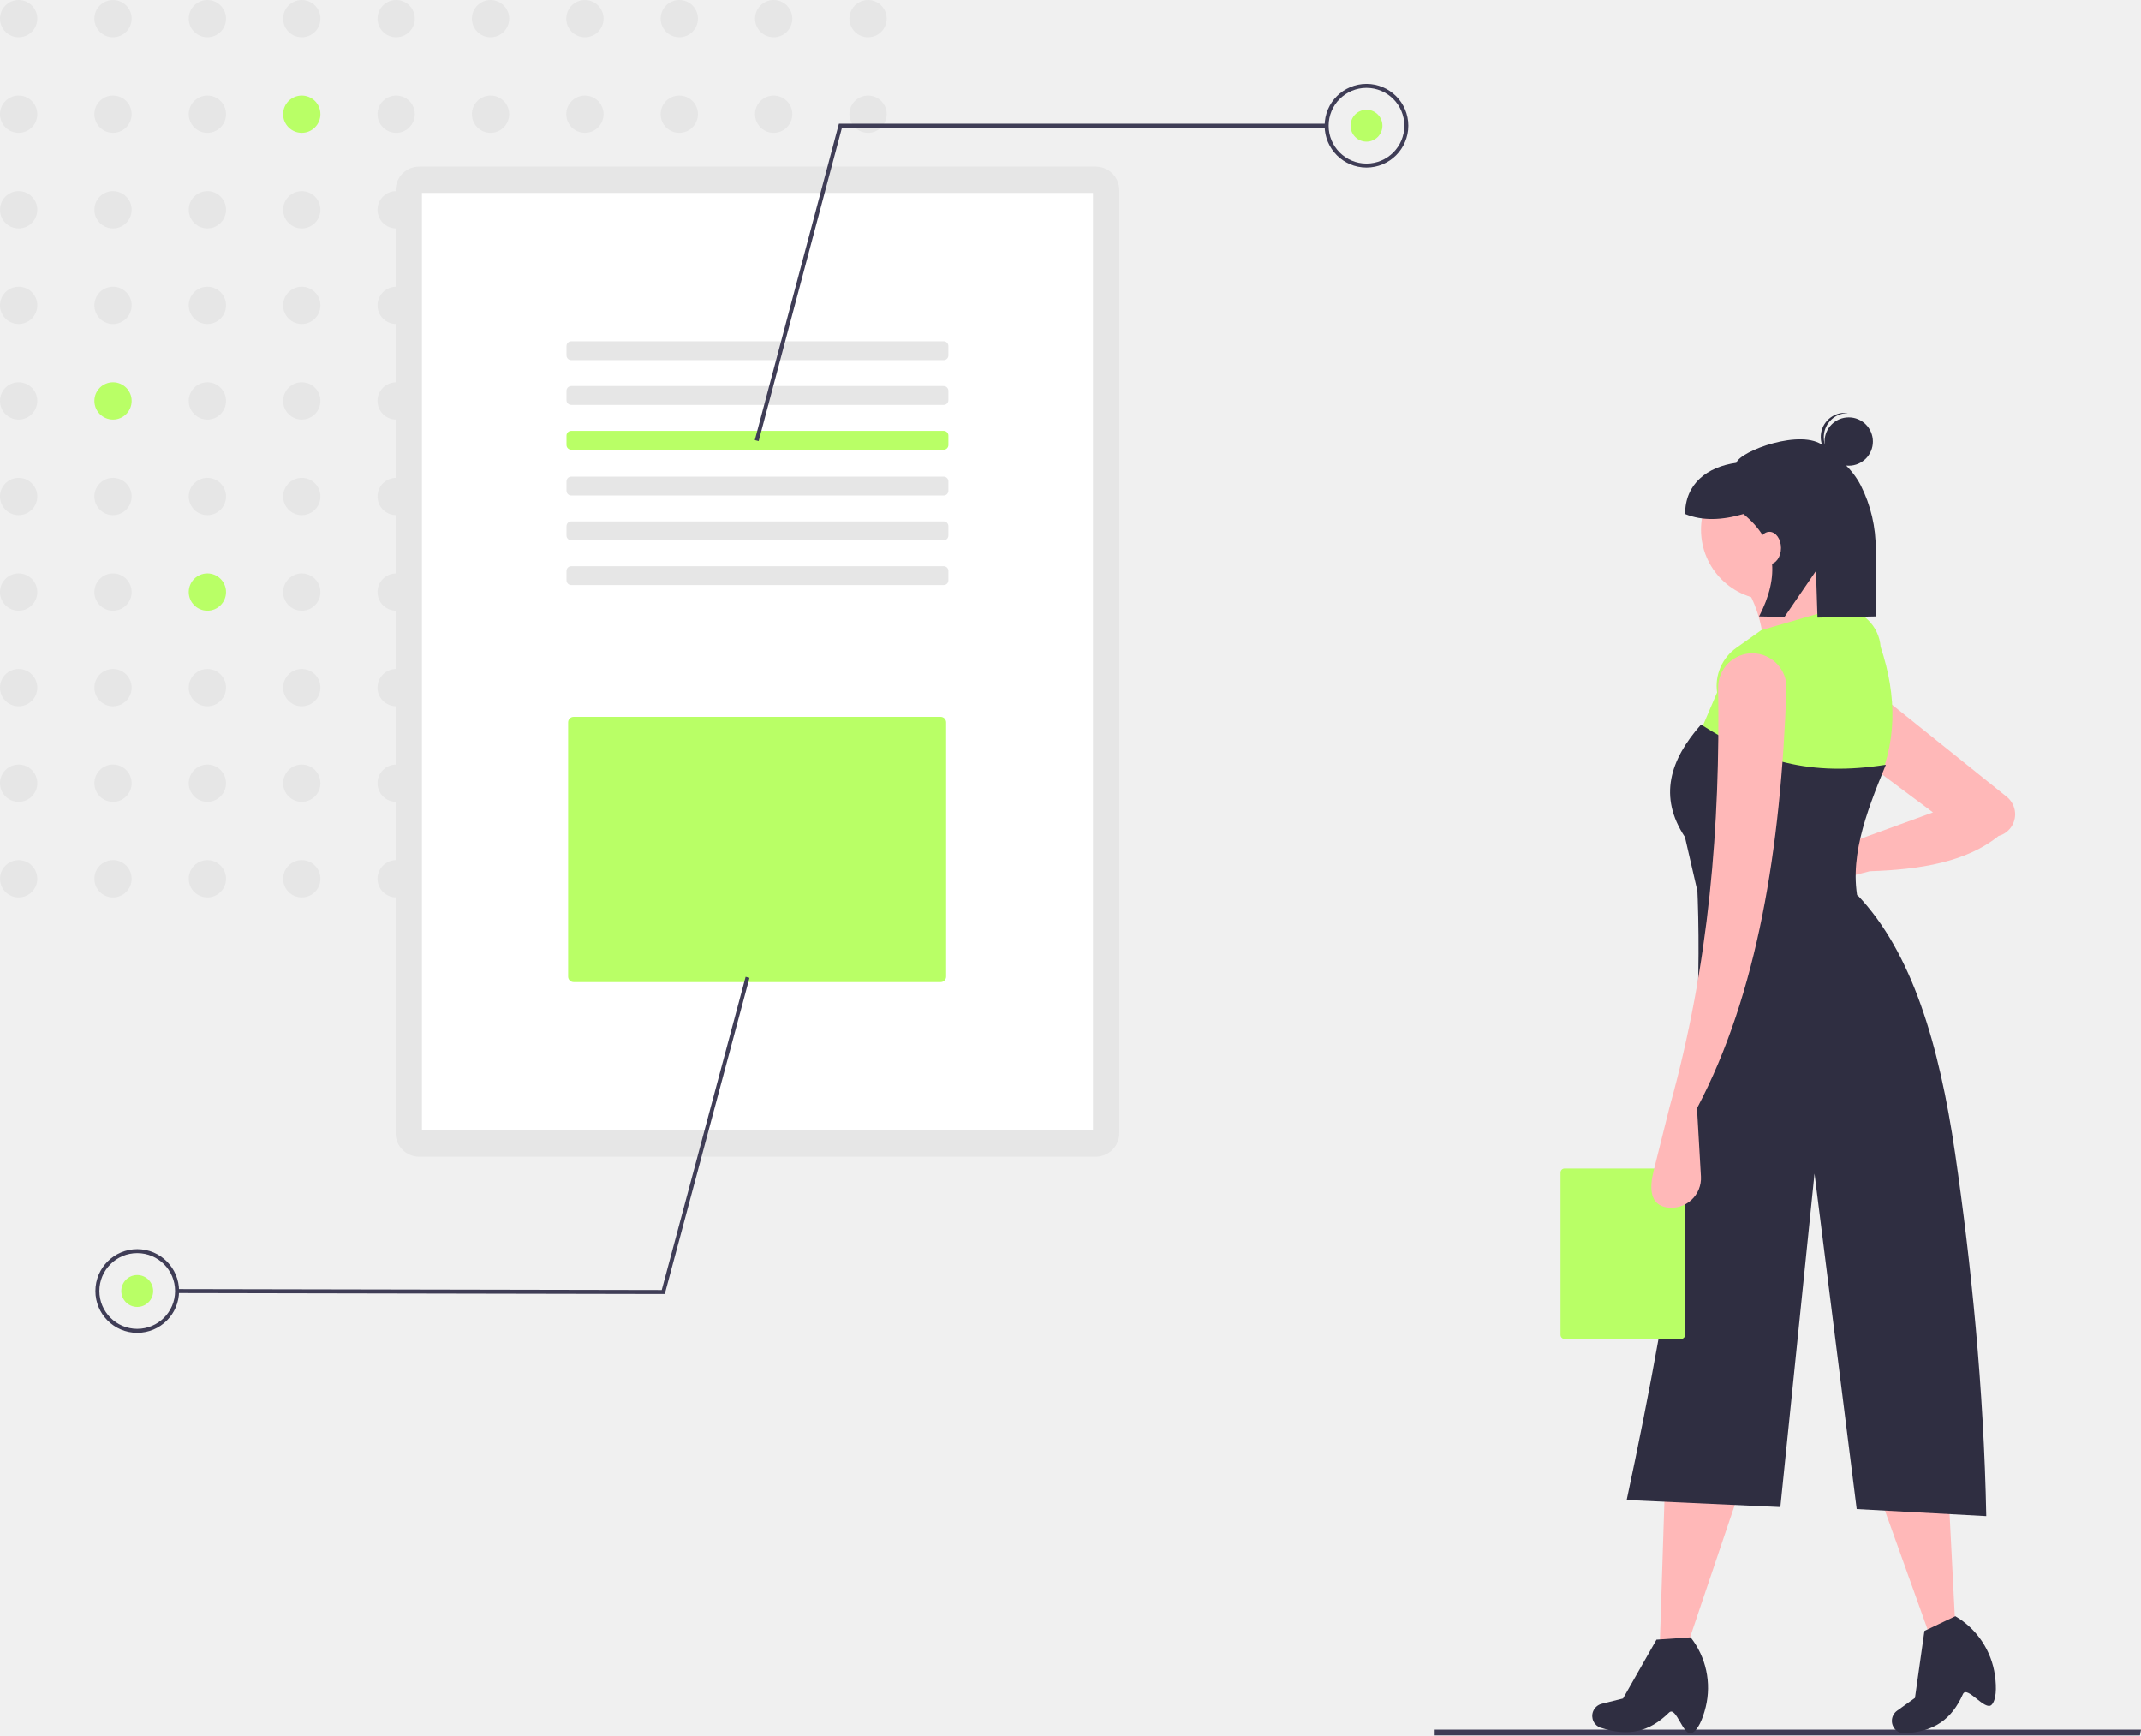
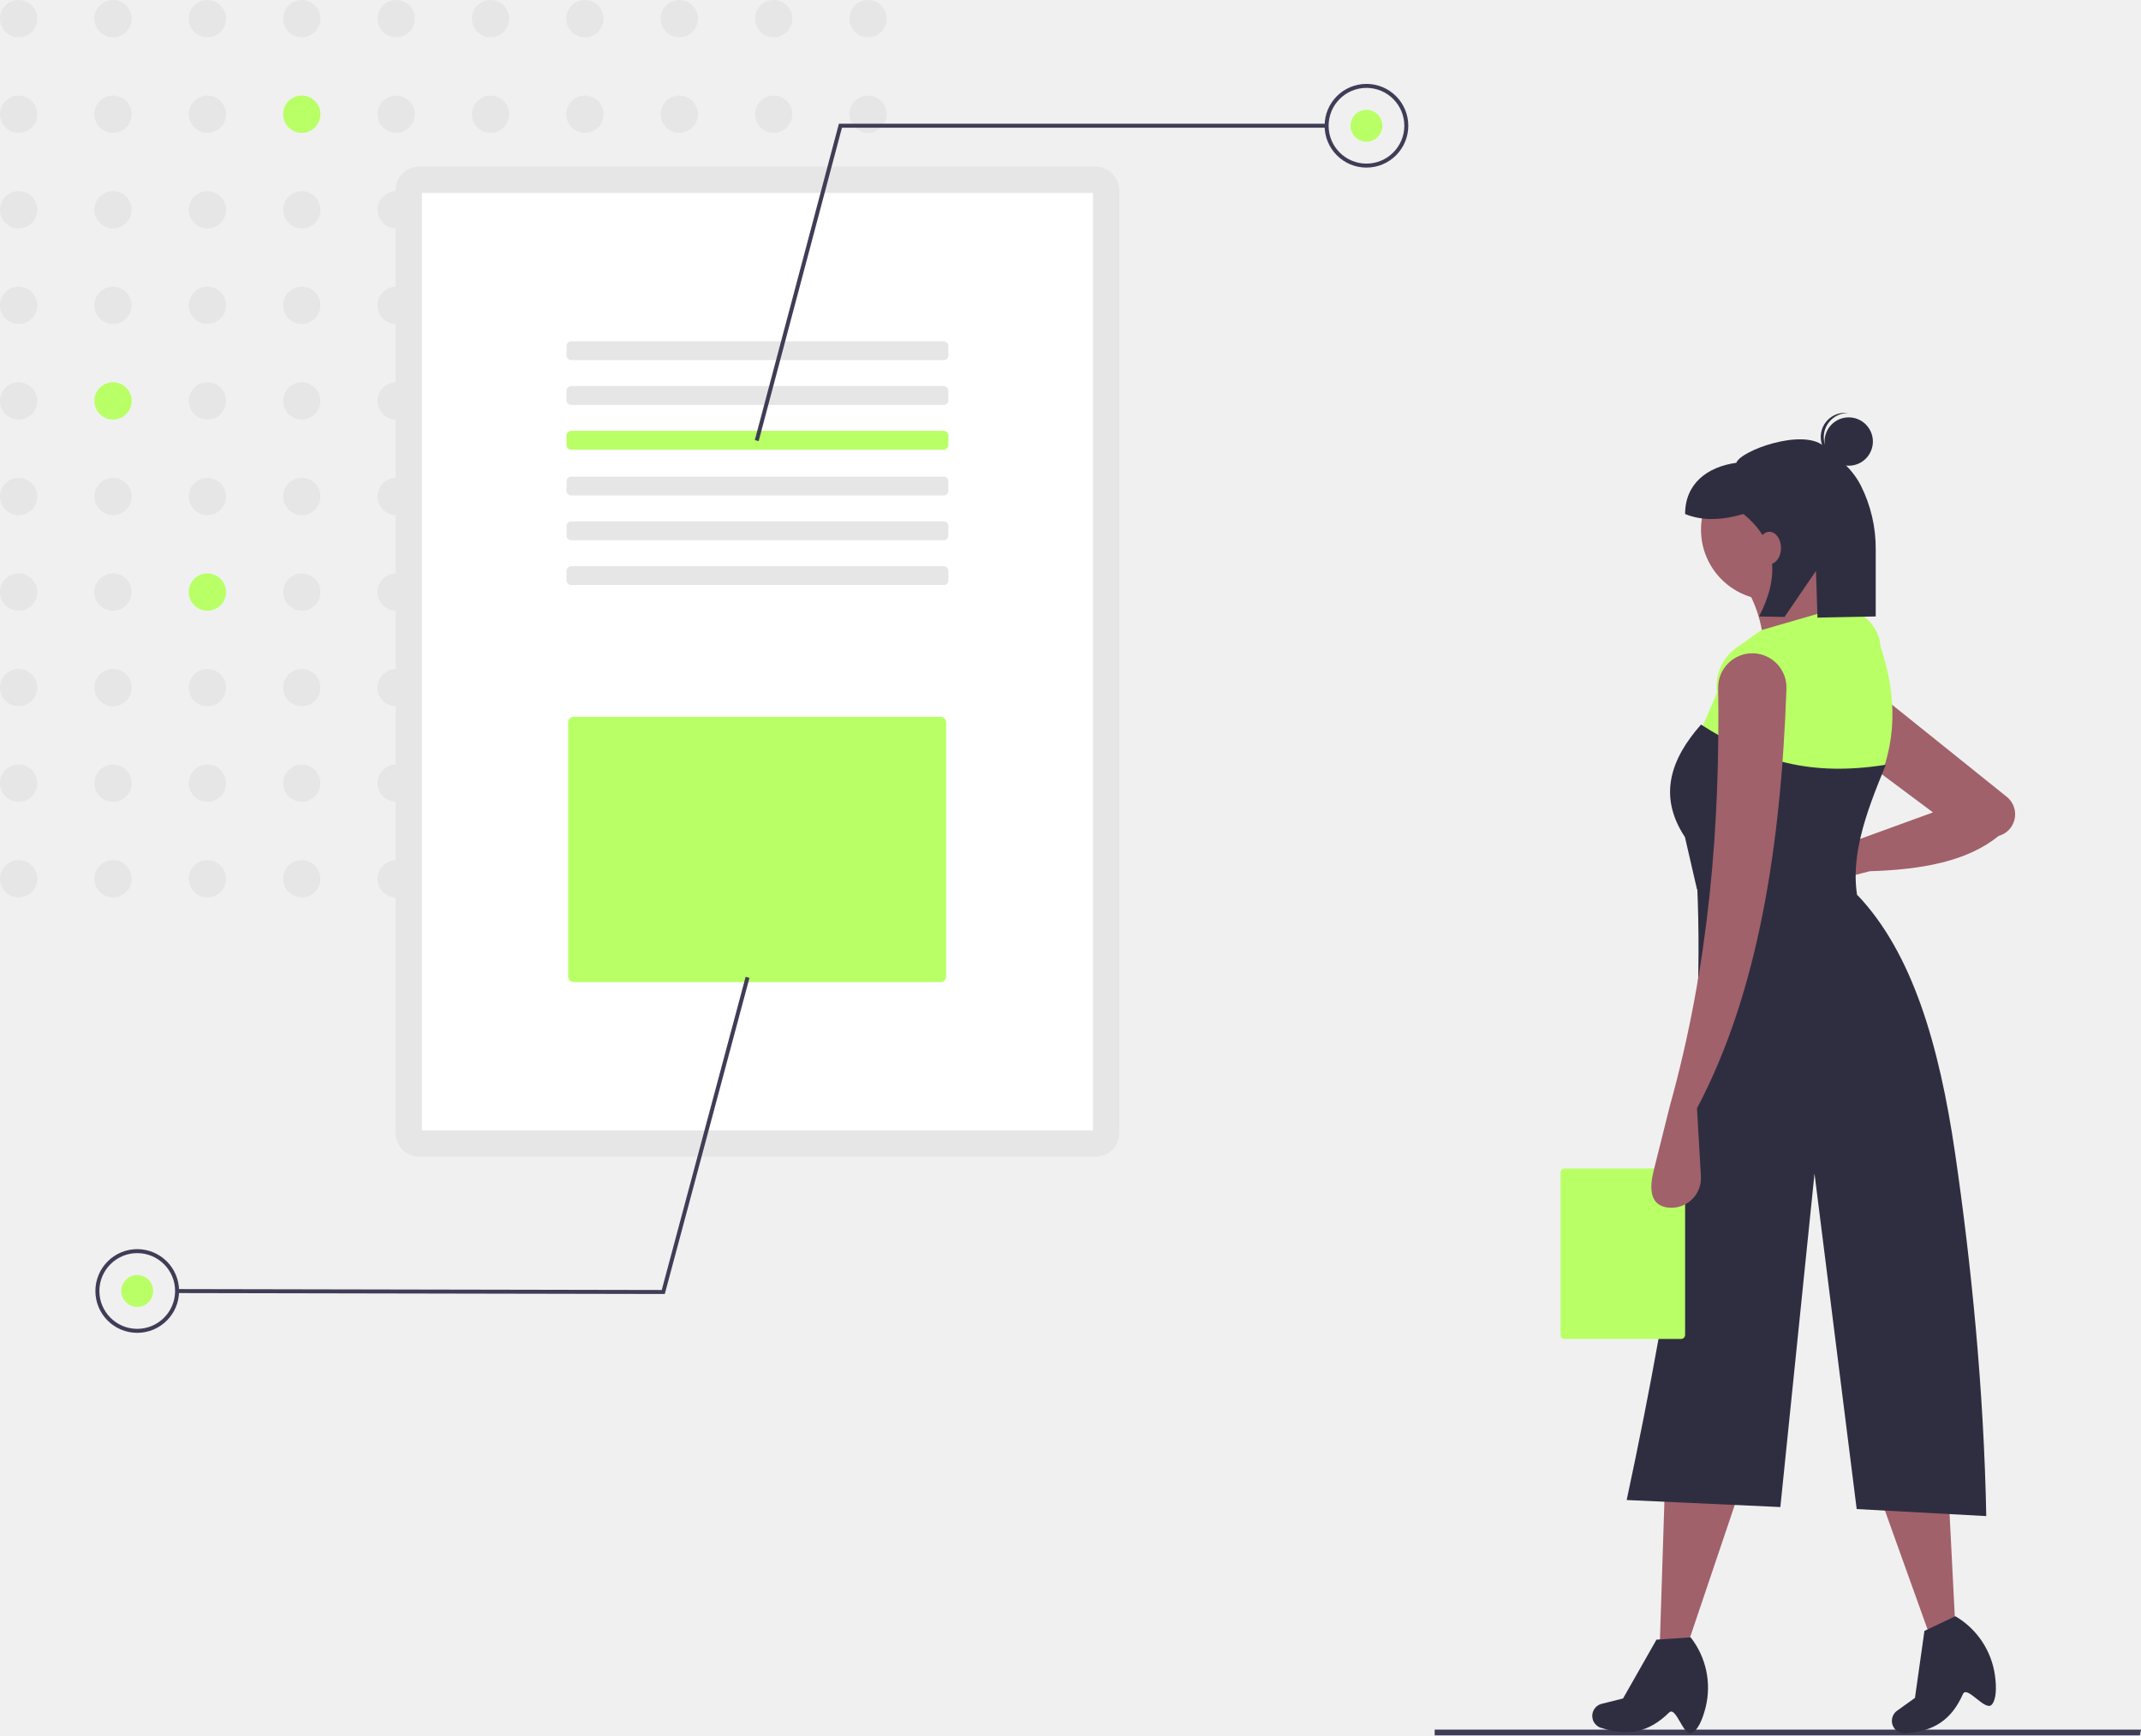
- <svg xmlns="http://www.w3.org/2000/svg" id="f115e1f4-ca9e-46ea-99f2-be217fabe967" data-name="Layer 1" width="782.39" height="634.123" viewBox="0 0 782.39 634.123">
-   <polygon points="782.009 634.123 524.27 634.123 524.27 632.017 782.39 632.017 782.009 634.123" fill="#3f3d56" />
-   <circle cx="6.813" cy="6.814" r="6.813" fill="#e6e6e6" />
-   <circle cx="41.302" cy="6.814" r="6.813" fill="#e6e6e6" />
-   <circle cx="75.791" cy="6.814" r="6.813" fill="#e6e6e6" />
-   <circle cx="110.28" cy="6.814" r="6.813" fill="#e6e6e6" />
-   <circle cx="144.769" cy="6.814" r="6.813" fill="#e6e6e6" />
-   <circle cx="179.258" cy="6.814" r="6.813" fill="#e6e6e6" />
-   <circle cx="213.747" cy="6.814" r="6.813" fill="#e6e6e6" />
-   <circle cx="248.236" cy="6.814" r="6.813" fill="#e6e6e6" />
-   <circle cx="282.725" cy="6.814" r="6.813" fill="#e6e6e6" />
-   <circle cx="317.214" cy="6.814" r="6.813" fill="#e6e6e6" />
-   <circle cx="6.813" cy="41.736" r="6.813" fill="#e6e6e6" />
-   <circle cx="41.302" cy="41.736" r="6.813" fill="#e6e6e6" />
-   <circle cx="75.791" cy="41.736" r="6.813" fill="#e6e6e6" />
-   <circle cx="110.28" cy="41.736" r="6.813" fill="#b9ff66" />
-   <circle cx="144.769" cy="41.736" r="6.813" fill="#e6e6e6" />
-   <circle cx="179.258" cy="41.736" r="6.813" fill="#e6e6e6" />
-   <circle cx="213.747" cy="41.736" r="6.813" fill="#e6e6e6" />
-   <circle cx="248.236" cy="41.736" r="6.813" fill="#e6e6e6" />
-   <circle cx="282.725" cy="41.736" r="6.813" fill="#e6e6e6" />
-   <circle cx="317.214" cy="41.736" r="6.813" fill="#e6e6e6" />
-   <circle cx="6.813" cy="76.658" r="6.813" fill="#e6e6e6" />
-   <circle cx="41.302" cy="76.658" r="6.813" fill="#e6e6e6" />
-   <circle cx="75.791" cy="76.658" r="6.813" fill="#e6e6e6" />
-   <circle cx="110.28" cy="76.658" r="6.813" fill="#e6e6e6" />
-   <circle cx="144.769" cy="76.658" r="6.813" fill="#e6e6e6" />
-   <circle cx="179.258" cy="76.658" r="6.813" fill="#e6e6e6" />
-   <circle cx="213.747" cy="76.658" r="6.813" fill="#e6e6e6" />
-   <circle cx="248.236" cy="76.658" r="6.813" fill="#e6e6e6" />
-   <circle cx="282.725" cy="76.658" r="6.813" fill="#e6e6e6" />
-   <circle cx="317.214" cy="76.658" r="6.813" fill="#e6e6e6" />
-   <circle cx="6.813" cy="111.58" r="6.813" fill="#e6e6e6" />
-   <circle cx="41.302" cy="111.58" r="6.813" fill="#e6e6e6" />
-   <circle cx="75.791" cy="111.58" r="6.813" fill="#e6e6e6" />
-   <circle cx="110.28" cy="111.58" r="6.813" fill="#e6e6e6" />
-   <circle cx="144.769" cy="111.58" r="6.813" fill="#e6e6e6" />
-   <circle cx="179.258" cy="111.58" r="6.813" fill="#e6e6e6" />
-   <circle cx="213.747" cy="111.58" r="6.813" fill="#e6e6e6" />
-   <circle cx="248.236" cy="111.58" r="6.813" fill="#e6e6e6" />
-   <circle cx="282.725" cy="111.58" r="6.813" fill="#e6e6e6" />
-   <circle cx="317.214" cy="111.58" r="6.813" fill="#e6e6e6" />
-   <circle cx="6.813" cy="146.502" r="6.813" fill="#e6e6e6" />
-   <circle cx="41.302" cy="146.502" r="6.813" fill="#b9ff66" />
-   <circle cx="75.791" cy="146.502" r="6.813" fill="#e6e6e6" />
-   <circle cx="110.28" cy="146.502" r="6.813" fill="#e6e6e6" />
-   <circle cx="144.769" cy="146.502" r="6.813" fill="#e6e6e6" />
-   <circle cx="179.258" cy="146.502" r="6.813" fill="#e6e6e6" />
-   <circle cx="213.747" cy="146.502" r="6.813" fill="#e6e6e6" />
-   <circle cx="248.236" cy="146.502" r="6.813" fill="#e6e6e6" />
-   <circle cx="282.725" cy="146.502" r="6.813" fill="#e6e6e6" />
-   <circle cx="317.214" cy="146.502" r="6.813" fill="#e6e6e6" />
-   <circle cx="6.813" cy="181.424" r="6.813" fill="#e6e6e6" />
-   <circle cx="41.302" cy="181.424" r="6.813" fill="#e6e6e6" />
-   <circle cx="75.791" cy="181.424" r="6.813" fill="#e6e6e6" />
-   <circle cx="110.28" cy="181.424" r="6.813" fill="#e6e6e6" />
-   <circle cx="144.769" cy="181.424" r="6.813" fill="#e6e6e6" />
-   <circle cx="179.258" cy="181.424" r="6.813" fill="#e6e6e6" />
-   <circle cx="213.747" cy="181.424" r="6.813" fill="#e6e6e6" />
-   <circle cx="248.236" cy="181.424" r="6.813" fill="#e6e6e6" />
-   <circle cx="282.725" cy="181.424" r="6.813" fill="#e6e6e6" />
-   <circle cx="317.214" cy="181.424" r="6.813" fill="#e6e6e6" />
-   <circle cx="6.813" cy="216.346" r="6.813" fill="#e6e6e6" />
-   <circle cx="41.302" cy="216.346" r="6.813" fill="#e6e6e6" />
-   <circle cx="75.791" cy="216.346" r="6.813" fill="#b9ff66" />
-   <circle cx="110.28" cy="216.346" r="6.813" fill="#e6e6e6" />
-   <circle cx="144.769" cy="216.346" r="6.813" fill="#e6e6e6" />
-   <circle cx="179.258" cy="216.346" r="6.813" fill="#e6e6e6" />
-   <circle cx="213.747" cy="216.346" r="6.813" fill="#e6e6e6" />
-   <circle cx="248.236" cy="216.346" r="6.813" fill="#e6e6e6" />
-   <circle cx="282.725" cy="216.346" r="6.813" fill="#e6e6e6" />
-   <circle cx="317.214" cy="216.346" r="6.813" fill="#e6e6e6" />
-   <circle cx="6.813" cy="251.268" r="6.813" fill="#e6e6e6" />
-   <circle cx="41.302" cy="251.268" r="6.813" fill="#e6e6e6" />
-   <circle cx="75.791" cy="251.268" r="6.813" fill="#e6e6e6" />
-   <circle cx="110.28" cy="251.268" r="6.813" fill="#e6e6e6" />
-   <circle cx="144.769" cy="251.268" r="6.813" fill="#e6e6e6" />
-   <circle cx="179.258" cy="251.268" r="6.813" fill="#e6e6e6" />
-   <circle cx="213.747" cy="251.268" r="6.813" fill="#e6e6e6" />
-   <circle cx="248.236" cy="251.268" r="6.813" fill="#e6e6e6" />
-   <circle cx="282.725" cy="251.268" r="6.813" fill="#e6e6e6" />
-   <circle cx="317.214" cy="251.268" r="6.813" fill="#e6e6e6" />
-   <circle cx="6.813" cy="286.19" r="6.813" fill="#e6e6e6" />
-   <circle cx="41.302" cy="286.19" r="6.813" fill="#e6e6e6" />
-   <circle cx="75.791" cy="286.19" r="6.813" fill="#e6e6e6" />
-   <circle cx="110.28" cy="286.19" r="6.813" fill="#e6e6e6" />
-   <circle cx="144.769" cy="286.19" r="6.813" fill="#e6e6e6" />
-   <circle cx="179.258" cy="286.19" r="6.813" fill="#e6e6e6" />
-   <circle cx="213.747" cy="286.19" r="6.813" fill="#e6e6e6" />
-   <circle cx="248.236" cy="286.19" r="6.813" fill="#e6e6e6" />
-   <circle cx="282.725" cy="286.19" r="6.813" fill="#e6e6e6" />
-   <circle cx="317.214" cy="286.19" r="6.813" fill="#e6e6e6" />
-   <circle cx="6.813" cy="321.112" r="6.813" fill="#e6e6e6" />
-   <circle cx="41.302" cy="321.112" r="6.813" fill="#e6e6e6" />
-   <circle cx="75.791" cy="321.112" r="6.813" fill="#e6e6e6" />
-   <circle cx="110.28" cy="321.112" r="6.813" fill="#e6e6e6" />
-   <circle cx="144.769" cy="321.112" r="6.813" fill="#e6e6e6" />
-   <circle cx="179.258" cy="321.112" r="6.813" fill="#e6e6e6" />
-   <circle cx="213.747" cy="321.112" r="6.813" fill="#e6e6e6" />
-   <circle cx="248.236" cy="321.112" r="6.813" fill="#e6e6e6" />
-   <circle cx="282.725" cy="321.112" r="6.813" fill="#e6e6e6" />
-   <circle cx="317.214" cy="321.112" r="6.813" fill="#e6e6e6" />
-   <path d="M609.209,193.831a8.614,8.614,0,0,1,8.614,8.614V547.004a8.614,8.614,0,0,1-8.614,8.614H361.988a8.614,8.614,0,0,1-8.614-8.614V202.444a8.614,8.614,0,0,1,8.614-8.614H609.209" transform="translate(-208.805 -132.9387)" fill="#e6e6e6" />
-   <path d="M362.991,546.001H608.206V203.447H362.991Z" transform="translate(-208.805 -132.9387)" fill="#fff" />
-   <path d="M553.649,257.643a1.723,1.723,0,0,1,1.723,1.723v3.446a1.723,1.723,0,0,1-1.723,1.723H417.548a1.723,1.723,0,0,1-1.723-1.723v-3.446a1.723,1.723,0,0,1,1.723-1.723h136.101" transform="translate(-208.805 -132.9387)" fill="#e6e6e6" />
-   <path d="M553.649,274.009a1.723,1.723,0,0,1,1.723,1.723v3.446a1.723,1.723,0,0,1-1.723,1.723H417.548a1.723,1.723,0,0,1-1.723-1.723v-3.446a1.723,1.723,0,0,1,1.723-1.723h136.101" transform="translate(-208.805 -132.9387)" fill="#e6e6e6" />
-   <path d="M553.649,290.376a1.723,1.723,0,0,1,1.723,1.723v3.446a1.723,1.723,0,0,1-1.723,1.723H417.548a1.723,1.723,0,0,1-1.723-1.723v-3.446A1.723,1.723,0,0,1,417.548,290.376h136.101" transform="translate(-208.805 -132.9387)" fill="#b9ff66" />
-   <path d="M553.649,307.101a1.723,1.723,0,0,1,1.723,1.723v3.446a1.723,1.723,0,0,1-1.723,1.723H417.548a1.723,1.723,0,0,1-1.723-1.723v-3.446a1.723,1.723,0,0,1,1.723-1.723h136.101" transform="translate(-208.805 -132.9387)" fill="#e6e6e6" />
-   <path d="M553.649,323.467a1.723,1.723,0,0,1,1.723,1.723v3.446a1.723,1.723,0,0,1-1.723,1.723H417.548a1.723,1.723,0,0,1-1.723-1.723v-3.446a1.723,1.723,0,0,1,1.723-1.723h136.101" transform="translate(-208.805 -132.9387)" fill="#e6e6e6" />
-   <path d="M553.649,339.834a1.723,1.723,0,0,1,1.723,1.723v3.446a1.723,1.723,0,0,1-1.723,1.723H417.548a1.723,1.723,0,0,1-1.723-1.723v-3.446a1.723,1.723,0,0,1,1.723-1.723h136.101" transform="translate(-208.805 -132.9387)" fill="#e6e6e6" />
-   <path d="M418.417,394.89a2.002,2.002,0,0,0-2,2v92.916a2.002,2.002,0,0,0,2,2H552.548a2.002,2.002,0,0,0,2-2V396.89a2.002,2.002,0,0,0-2-2Z" transform="translate(-208.805 -132.9387)" fill="#b9ff66" />
-   <polygon points="277.241 161.182 275.833 160.808 306.56 45.221 484.785 45.221 484.785 46.678 307.679 46.678 277.241 161.182" fill="#3f3d56" />
-   <path d="M708.153,194.179a15.291,15.291,0,1,1,15.291-15.291A15.308,15.308,0,0,1,708.153,194.179Zm0-29.126a13.835,13.835,0,1,0,13.835,13.835A13.85,13.85,0,0,0,708.153,165.054Z" transform="translate(-208.805 -132.9387)" fill="#3f3d56" />
-   <circle cx="499.348" cy="45.95" r="5.825" fill="#b9ff66" />
-   <polygon points="272.477 356.941 273.884 357.317 242.937 472.845 64.712 472.504 64.715 471.047 241.82 471.387 272.477 356.941" fill="#3f3d56" />
-   <path d="M258.985,589.395A15.291,15.291,0,1,1,243.664,604.657,15.308,15.308,0,0,1,258.985,589.395Zm-.056,29.125a13.835,13.835,0,1,0-13.808-13.861A13.85,13.85,0,0,0,258.929,618.521Z" transform="translate(-208.805 -132.9387)" fill="#3f3d56" />
-   <circle cx="50.15" cy="471.748" r="5.825" fill="#b9ff66" />
-   <polygon points="616.828 600.594 606.551 600.594 608.386 543.702 635.548 545.17 616.828 600.594" fill="#ffb8b8" />
-   <path d="M827.036,766.229c-3.102,1.416-5.7-10.055-8.317-7.483-7.319,7.193-14.882,8.759-24.651,5.619l-.226-.038a4.575,4.575,0,0,1-2.884-5.962h0a4.575,4.575,0,0,1,3.174-2.832l7.784-1.946,12.222-21.494,12.477-.843h0a29.808,29.808,0,0,1,5.513,25.429C830.995,761.299,829.247,765.22,827.036,766.229Z" transform="translate(-208.805 -132.9387)" fill="#2f2e41" />
-   <polygon points="714.467 593.074 704.91 596.854 685.691 543.275 711.489 534.65 714.467 593.074" fill="#ffb8b8" />
-   <path d="M936.601,755.901c-2.364,2.457-8.999-7.253-10.486-3.9-4.161,9.38-10.617,13.618-20.857,14.291l-.224.048a4.575,4.575,0,0,1-4.875-4.484h0a4.575,4.575,0,0,1,1.91-3.801l6.523-4.672L912.052,728.901l11.292-5.373h0a29.808,29.808,0,0,1,14.479,21.619C938.47,749.861,938.287,754.149,936.601,755.901Z" transform="translate(-208.805 -132.9387)" fill="#2f2e41" />
-   <path d="M892.071,451.3l-15.778,4.057a8.258,8.258,0,0,1-10.308-7.68v0a8.258,8.258,0,0,1,8.518-8.571l13.898.448,26.781-9.752L889.869,410.925l2.936-26.427,49.331,39.604a8.195,8.195,0,0,1,3.044,5.806h0a8.195,8.195,0,0,1-6.009,8.487C927.613,447.828,910.773,450.718,892.071,451.3Z" transform="translate(-208.805 -132.9387)" fill="#ffb8b8" />
-   <circle cx="647.296" cy="193.566" r="25.693" fill="#ffb8b8" />
-   <path d="M887.667,361.741l-34.502,13.948a46.631,46.631,0,0,0-8.075-30.832l28.629-6.607C873.347,346.994,878.075,354.81,887.667,361.741Z" transform="translate(-208.805 -132.9387)" fill="#ffb8b8" />
-   <path d="M893.907,421.569c-27.812,2.226-43.025-1.467-66.435-15.049l8.809-20.554h0a17.001,17.001,0,0,1,7.003-16.278l9.146-6.479,27.895-8.075,1.251.063A15.269,15.269,0,0,1,896.039,369.276C902.099,387.386,902.138,404.893,893.907,421.569Z" transform="translate(-208.805 -132.9387)" fill="#b9ff66" />
-   <path d="M888.401,464.513l-59.461-6.607-4.405-19.086c-9.763-14.738-5.502-28.237,5.873-41.109,20.733,13.306,39.978,19.056,67.536,14.682C890.615,430.216,883.847,447.733,888.401,464.513Z" transform="translate(-208.805 -132.9387)" fill="#2f2e41" />
-   <path d="M934.648,686.942l-47.349-2.569L871.884,561.78,859.404,683.638,803.247,681.069c17.131-80.111,29.031-156.163,25.693-226.099l58.727,5.139C907.57,481.094,917.453,514.594,923.27,554.439S933.776,640.475,934.648,686.942Z" transform="translate(-208.805 -132.9387)" fill="#2f2e41" />
-   <circle cx="675.58" cy="161.345" r="8.831" fill="#2f2e41" />
-   <path d="M875.285,292.122a8.824,8.824,0,0,1,8.827-8.254c-.182-.023-.363-.051-.549-.063a8.831,8.831,0,0,0-1.133,17.626c.186.012.369.007.553.008A8.824,8.824,0,0,1,875.285,292.122Z" transform="translate(-208.805 -132.9387)" fill="#2f2e41" />
-   <path d="M875.235,295.893c-7.876-6.534-30.467,1.77-31.925,6.163-10.651,1.451-18.715,7.666-18.715,18.715v0c6.332,2.594,13.534,2.274,21.319,0,12.41,10.113,13.261,22.827,5.713,37.429l9.285.186,11.509-16.821.55,17.062,21.283-.427V333.749a51.121,51.121,0,0,0-5.458-23.42C885.481,303.885,880.334,300.123,875.235,295.893Z" transform="translate(-208.805 -132.9387)" fill="#2f2e41" />
-   <ellipse cx="646.611" cy="200.241" rx="4.223" ry="5.912" fill="#ffb8b8" />
-   <path d="M823.113,559.928a1.483,1.483,0,0,1,1.483,1.483v59.319a1.483,1.483,0,0,1-1.483,1.483h-42.562a1.483,1.483,0,0,1-1.483-1.483V561.411a1.483,1.483,0,0,1,1.483-1.483h42.562" transform="translate(-208.805 -132.9387)" fill="#b9ff66" />
-   <path d="M828.94,537.922l1.437,24.913a10.819,10.819,0,0,1-12.375,11.327h0c-6.33-.931-6.473-7.121-4.922-13.328l5.912-23.647c14.502-51.998,18.417-103.036,17.684-152.812A12.498,12.498,0,0,1,849.51,371.662h0A12.491,12.491,0,0,1,861.631,384.589C859.578,443.039,851.053,496.119,828.94,537.922Z" transform="translate(-208.805 -132.9387)" fill="#ffb8b8" />
+ <svg xmlns="http://www.w3.org/2000/svg" id="f115e1f4-ca9e-46ea-99f2-be217fabe967" data-name="Layer 1" width="782.39" height="634.123" viewBox="0 0 782.39 634.123" version="1.1">
+   <defs id="defs269" />
+   <polygon points="782.009 634.123 524.27 634.123 524.27 632.017 782.39 632.017 782.009 634.123" fill="#3f3d56" id="polygon2" />
+   <circle cx="6.813" cy="6.814" r="6.813" fill="#e6e6e6" id="circle4" />
+   <circle cx="41.302" cy="6.814" r="6.813" fill="#e6e6e6" id="circle6" />
+   <circle cx="75.791" cy="6.814" r="6.813" fill="#e6e6e6" id="circle8" />
+   <circle cx="110.28" cy="6.814" r="6.813" fill="#e6e6e6" id="circle10" />
+   <circle cx="144.769" cy="6.814" r="6.813" fill="#e6e6e6" id="circle12" />
+   <circle cx="179.258" cy="6.814" r="6.813" fill="#e6e6e6" id="circle14" />
+   <circle cx="213.747" cy="6.814" r="6.813" fill="#e6e6e6" id="circle16" />
+   <circle cx="248.236" cy="6.814" r="6.813" fill="#e6e6e6" id="circle18" />
+   <circle cx="282.725" cy="6.814" r="6.813" fill="#e6e6e6" id="circle20" />
+   <circle cx="317.214" cy="6.814" r="6.813" fill="#e6e6e6" id="circle22" />
+   <circle cx="6.813" cy="41.736" r="6.813" fill="#e6e6e6" id="circle24" />
+   <circle cx="41.302" cy="41.736" r="6.813" fill="#e6e6e6" id="circle26" />
+   <circle cx="75.791" cy="41.736" r="6.813" fill="#e6e6e6" id="circle28" />
+   <circle cx="110.28" cy="41.736" r="6.813" fill="#b9ff66" id="circle30" />
+   <circle cx="144.769" cy="41.736" r="6.813" fill="#e6e6e6" id="circle32" />
+   <circle cx="179.258" cy="41.736" r="6.813" fill="#e6e6e6" id="circle34" />
+   <circle cx="213.747" cy="41.736" r="6.813" fill="#e6e6e6" id="circle36" />
+   <circle cx="248.236" cy="41.736" r="6.813" fill="#e6e6e6" id="circle38" />
+   <circle cx="282.725" cy="41.736" r="6.813" fill="#e6e6e6" id="circle40" />
+   <circle cx="317.214" cy="41.736" r="6.813" fill="#e6e6e6" id="circle42" />
+   <circle cx="6.813" cy="76.658" r="6.813" fill="#e6e6e6" id="circle44" />
+   <circle cx="41.302" cy="76.658" r="6.813" fill="#e6e6e6" id="circle46" />
+   <circle cx="75.791" cy="76.658" r="6.813" fill="#e6e6e6" id="circle48" />
+   <circle cx="110.28" cy="76.658" r="6.813" fill="#e6e6e6" id="circle50" />
+   <circle cx="144.769" cy="76.658" r="6.813" fill="#e6e6e6" id="circle52" />
+   <circle cx="179.258" cy="76.658" r="6.813" fill="#e6e6e6" id="circle54" />
+   <circle cx="213.747" cy="76.658" r="6.813" fill="#e6e6e6" id="circle56" />
+   <circle cx="248.236" cy="76.658" r="6.813" fill="#e6e6e6" id="circle58" />
+   <circle cx="282.725" cy="76.658" r="6.813" fill="#e6e6e6" id="circle60" />
+   <circle cx="317.214" cy="76.658" r="6.813" fill="#e6e6e6" id="circle62" />
+   <circle cx="6.813" cy="111.58" r="6.813" fill="#e6e6e6" id="circle64" />
+   <circle cx="41.302" cy="111.58" r="6.813" fill="#e6e6e6" id="circle66" />
+   <circle cx="75.791" cy="111.58" r="6.813" fill="#e6e6e6" id="circle68" />
+   <circle cx="110.28" cy="111.58" r="6.813" fill="#e6e6e6" id="circle70" />
+   <circle cx="144.769" cy="111.58" r="6.813" fill="#e6e6e6" id="circle72" />
+   <circle cx="179.258" cy="111.58" r="6.813" fill="#e6e6e6" id="circle74" />
+   <circle cx="213.747" cy="111.58" r="6.813" fill="#e6e6e6" id="circle76" />
+   <circle cx="248.236" cy="111.58" r="6.813" fill="#e6e6e6" id="circle78" />
+   <circle cx="282.725" cy="111.58" r="6.813" fill="#e6e6e6" id="circle80" />
+   <circle cx="317.214" cy="111.58" r="6.813" fill="#e6e6e6" id="circle82" />
+   <circle cx="6.813" cy="146.502" r="6.813" fill="#e6e6e6" id="circle84" />
+   <circle cx="41.302" cy="146.502" r="6.813" fill="#b9ff66" id="circle86" />
+   <circle cx="75.791" cy="146.502" r="6.813" fill="#e6e6e6" id="circle88" />
+   <circle cx="110.28" cy="146.502" r="6.813" fill="#e6e6e6" id="circle90" />
+   <circle cx="144.769" cy="146.502" r="6.813" fill="#e6e6e6" id="circle92" />
+   <circle cx="179.258" cy="146.502" r="6.813" fill="#e6e6e6" id="circle94" />
+   <circle cx="213.747" cy="146.502" r="6.813" fill="#e6e6e6" id="circle96" />
+   <circle cx="248.236" cy="146.502" r="6.813" fill="#e6e6e6" id="circle98" />
+   <circle cx="282.725" cy="146.502" r="6.813" fill="#e6e6e6" id="circle100" />
+   <circle cx="317.214" cy="146.502" r="6.813" fill="#e6e6e6" id="circle102" />
+   <circle cx="6.813" cy="181.424" r="6.813" fill="#e6e6e6" id="circle104" />
+   <circle cx="41.302" cy="181.424" r="6.813" fill="#e6e6e6" id="circle106" />
+   <circle cx="75.791" cy="181.424" r="6.813" fill="#e6e6e6" id="circle108" />
+   <circle cx="110.28" cy="181.424" r="6.813" fill="#e6e6e6" id="circle110" />
+   <circle cx="144.769" cy="181.424" r="6.813" fill="#e6e6e6" id="circle112" />
+   <circle cx="179.258" cy="181.424" r="6.813" fill="#e6e6e6" id="circle114" />
+   <circle cx="213.747" cy="181.424" r="6.813" fill="#e6e6e6" id="circle116" />
+   <circle cx="248.236" cy="181.424" r="6.813" fill="#e6e6e6" id="circle118" />
+   <circle cx="282.725" cy="181.424" r="6.813" fill="#e6e6e6" id="circle120" />
+   <circle cx="317.214" cy="181.424" r="6.813" fill="#e6e6e6" id="circle122" />
+   <circle cx="6.813" cy="216.346" r="6.813" fill="#e6e6e6" id="circle124" />
+   <circle cx="41.302" cy="216.346" r="6.813" fill="#e6e6e6" id="circle126" />
+   <circle cx="75.791" cy="216.346" r="6.813" fill="#b9ff66" id="circle128" />
+   <circle cx="110.28" cy="216.346" r="6.813" fill="#e6e6e6" id="circle130" />
+   <circle cx="144.769" cy="216.346" r="6.813" fill="#e6e6e6" id="circle132" />
+   <circle cx="179.258" cy="216.346" r="6.813" fill="#e6e6e6" id="circle134" />
+   <circle cx="213.747" cy="216.346" r="6.813" fill="#e6e6e6" id="circle136" />
+   <circle cx="248.236" cy="216.346" r="6.813" fill="#e6e6e6" id="circle138" />
+   <circle cx="282.725" cy="216.346" r="6.813" fill="#e6e6e6" id="circle140" />
+   <circle cx="317.214" cy="216.346" r="6.813" fill="#e6e6e6" id="circle142" />
+   <circle cx="6.813" cy="251.268" r="6.813" fill="#e6e6e6" id="circle144" />
+   <circle cx="41.302" cy="251.268" r="6.813" fill="#e6e6e6" id="circle146" />
+   <circle cx="75.791" cy="251.268" r="6.813" fill="#e6e6e6" id="circle148" />
+   <circle cx="110.28" cy="251.268" r="6.813" fill="#e6e6e6" id="circle150" />
+   <circle cx="144.769" cy="251.268" r="6.813" fill="#e6e6e6" id="circle152" />
+   <circle cx="179.258" cy="251.268" r="6.813" fill="#e6e6e6" id="circle154" />
+   <circle cx="213.747" cy="251.268" r="6.813" fill="#e6e6e6" id="circle156" />
+   <circle cx="248.236" cy="251.268" r="6.813" fill="#e6e6e6" id="circle158" />
+   <circle cx="282.725" cy="251.268" r="6.813" fill="#e6e6e6" id="circle160" />
+   <circle cx="317.214" cy="251.268" r="6.813" fill="#e6e6e6" id="circle162" />
+   <circle cx="6.813" cy="286.19" r="6.813" fill="#e6e6e6" id="circle164" />
+   <circle cx="41.302" cy="286.19" r="6.813" fill="#e6e6e6" id="circle166" />
+   <circle cx="75.791" cy="286.19" r="6.813" fill="#e6e6e6" id="circle168" />
+   <circle cx="110.28" cy="286.19" r="6.813" fill="#e6e6e6" id="circle170" />
+   <circle cx="144.769" cy="286.19" r="6.813" fill="#e6e6e6" id="circle172" />
+   <circle cx="179.258" cy="286.19" r="6.813" fill="#e6e6e6" id="circle174" />
+   <circle cx="213.747" cy="286.19" r="6.813" fill="#e6e6e6" id="circle176" />
+   <circle cx="248.236" cy="286.19" r="6.813" fill="#e6e6e6" id="circle178" />
+   <circle cx="282.725" cy="286.19" r="6.813" fill="#e6e6e6" id="circle180" />
+   <circle cx="317.214" cy="286.19" r="6.813" fill="#e6e6e6" id="circle182" />
+   <circle cx="6.813" cy="321.112" r="6.813" fill="#e6e6e6" id="circle184" />
+   <circle cx="41.302" cy="321.112" r="6.813" fill="#e6e6e6" id="circle186" />
+   <circle cx="75.791" cy="321.112" r="6.813" fill="#e6e6e6" id="circle188" />
+   <circle cx="110.28" cy="321.112" r="6.813" fill="#e6e6e6" id="circle190" />
+   <circle cx="144.769" cy="321.112" r="6.813" fill="#e6e6e6" id="circle192" />
+   <circle cx="179.258" cy="321.112" r="6.813" fill="#e6e6e6" id="circle194" />
+   <circle cx="213.747" cy="321.112" r="6.813" fill="#e6e6e6" id="circle196" />
+   <circle cx="248.236" cy="321.112" r="6.813" fill="#e6e6e6" id="circle198" />
+   <circle cx="282.725" cy="321.112" r="6.813" fill="#e6e6e6" id="circle200" />
+   <circle cx="317.214" cy="321.112" r="6.813" fill="#e6e6e6" id="circle202" />
+   <path d="M609.209,193.831a8.614,8.614,0,0,1,8.614,8.614V547.004a8.614,8.614,0,0,1-8.614,8.614H361.988a8.614,8.614,0,0,1-8.614-8.614V202.444a8.614,8.614,0,0,1,8.614-8.614H609.209" transform="translate(-208.805 -132.9387)" fill="#e6e6e6" id="path204" />
+   <path d="M362.991,546.001H608.206V203.447H362.991Z" transform="translate(-208.805 -132.9387)" fill="#fff" id="path206" />
+   <path d="M553.649,257.643a1.723,1.723,0,0,1,1.723,1.723v3.446a1.723,1.723,0,0,1-1.723,1.723H417.548a1.723,1.723,0,0,1-1.723-1.723v-3.446a1.723,1.723,0,0,1,1.723-1.723h136.101" transform="translate(-208.805 -132.9387)" fill="#e6e6e6" id="path208" />
+   <path d="M553.649,274.009a1.723,1.723,0,0,1,1.723,1.723v3.446a1.723,1.723,0,0,1-1.723,1.723H417.548a1.723,1.723,0,0,1-1.723-1.723v-3.446a1.723,1.723,0,0,1,1.723-1.723h136.101" transform="translate(-208.805 -132.9387)" fill="#e6e6e6" id="path210" />
+   <path d="M553.649,290.376a1.723,1.723,0,0,1,1.723,1.723v3.446a1.723,1.723,0,0,1-1.723,1.723H417.548a1.723,1.723,0,0,1-1.723-1.723v-3.446A1.723,1.723,0,0,1,417.548,290.376h136.101" transform="translate(-208.805 -132.9387)" fill="#b9ff66" id="path212" />
+   <path d="M553.649,307.101a1.723,1.723,0,0,1,1.723,1.723v3.446a1.723,1.723,0,0,1-1.723,1.723H417.548a1.723,1.723,0,0,1-1.723-1.723v-3.446a1.723,1.723,0,0,1,1.723-1.723h136.101" transform="translate(-208.805 -132.9387)" fill="#e6e6e6" id="path214" />
+   <path d="M553.649,323.467a1.723,1.723,0,0,1,1.723,1.723v3.446a1.723,1.723,0,0,1-1.723,1.723H417.548a1.723,1.723,0,0,1-1.723-1.723v-3.446a1.723,1.723,0,0,1,1.723-1.723h136.101" transform="translate(-208.805 -132.9387)" fill="#e6e6e6" id="path216" />
+   <path d="M553.649,339.834a1.723,1.723,0,0,1,1.723,1.723v3.446a1.723,1.723,0,0,1-1.723,1.723H417.548a1.723,1.723,0,0,1-1.723-1.723v-3.446a1.723,1.723,0,0,1,1.723-1.723h136.101" transform="translate(-208.805 -132.9387)" fill="#e6e6e6" id="path218" />
+   <path d="M418.417,394.89a2.002,2.002,0,0,0-2,2v92.916a2.002,2.002,0,0,0,2,2H552.548a2.002,2.002,0,0,0,2-2V396.89a2.002,2.002,0,0,0-2-2Z" transform="translate(-208.805 -132.9387)" fill="#b9ff66" id="path220" />
+   <polygon points="277.241 161.182 275.833 160.808 306.56 45.221 484.785 45.221 484.785 46.678 307.679 46.678 277.241 161.182" fill="#3f3d56" id="polygon222" />
+   <path d="M708.153,194.179a15.291,15.291,0,1,1,15.291-15.291A15.308,15.308,0,0,1,708.153,194.179Zm0-29.126a13.835,13.835,0,1,0,13.835,13.835A13.85,13.85,0,0,0,708.153,165.054Z" transform="translate(-208.805 -132.9387)" fill="#3f3d56" id="path224" />
+   <circle cx="499.348" cy="45.95" r="5.825" fill="#b9ff66" id="circle226" />
+   <polygon points="272.477 356.941 273.884 357.317 242.937 472.845 64.712 472.504 64.715 471.047 241.82 471.387 272.477 356.941" fill="#3f3d56" id="polygon228" />
+   <path d="M258.985,589.395A15.291,15.291,0,1,1,243.664,604.657,15.308,15.308,0,0,1,258.985,589.395Zm-.056,29.125a13.835,13.835,0,1,0-13.808-13.861A13.85,13.85,0,0,0,258.929,618.521Z" transform="translate(-208.805 -132.9387)" fill="#3f3d56" id="path230" />
+   <circle cx="50.15" cy="471.748" r="5.825" fill="#b9ff66" id="circle232" />
+   <polygon points="616.828 600.594 606.551 600.594 608.386 543.702 635.548 545.17 616.828 600.594" fill="#ffb8b8" id="polygon234" style="fill:#a0616a;fill-opacity:1" />
+   <path d="M827.036,766.229c-3.102,1.416-5.7-10.055-8.317-7.483-7.319,7.193-14.882,8.759-24.651,5.619l-.226-.038a4.575,4.575,0,0,1-2.884-5.962h0a4.575,4.575,0,0,1,3.174-2.832l7.784-1.946,12.222-21.494,12.477-.843h0a29.808,29.808,0,0,1,5.513,25.429C830.995,761.299,829.247,765.22,827.036,766.229Z" transform="translate(-208.805 -132.9387)" fill="#2f2e41" id="path236" />
+   <polygon points="714.467 593.074 704.91 596.854 685.691 543.275 711.489 534.65 714.467 593.074" fill="#ffb8b8" id="polygon238" style="fill:#a0616a;fill-opacity:1" />
+   <path d="M936.601,755.901c-2.364,2.457-8.999-7.253-10.486-3.9-4.161,9.38-10.617,13.618-20.857,14.291l-.224.048a4.575,4.575,0,0,1-4.875-4.484h0a4.575,4.575,0,0,1,1.91-3.801l6.523-4.672L912.052,728.901l11.292-5.373h0a29.808,29.808,0,0,1,14.479,21.619C938.47,749.861,938.287,754.149,936.601,755.901Z" transform="translate(-208.805 -132.9387)" fill="#2f2e41" id="path240" />
+   <path d="M892.071,451.3l-15.778,4.057a8.258,8.258,0,0,1-10.308-7.68v0a8.258,8.258,0,0,1,8.518-8.571l13.898.448,26.781-9.752L889.869,410.925l2.936-26.427,49.331,39.604a8.195,8.195,0,0,1,3.044,5.806h0a8.195,8.195,0,0,1-6.009,8.487C927.613,447.828,910.773,450.718,892.071,451.3Z" transform="translate(-208.805 -132.9387)" fill="#ffb8b8" id="path242" style="fill:#a0616a;fill-opacity:1" />
+   <circle cx="647.296" cy="193.566" r="25.693" fill="#ffb8b8" id="circle244" style="fill:#a0616a;fill-opacity:1" />
+   <path d="M887.667,361.741l-34.502,13.948a46.631,46.631,0,0,0-8.075-30.832l28.629-6.607C873.347,346.994,878.075,354.81,887.667,361.741Z" transform="translate(-208.805 -132.9387)" fill="#ffb8b8" id="path246" style="fill:#a0616a;fill-opacity:1" />
+   <path d="M893.907,421.569c-27.812,2.226-43.025-1.467-66.435-15.049l8.809-20.554h0a17.001,17.001,0,0,1,7.003-16.278l9.146-6.479,27.895-8.075,1.251.063A15.269,15.269,0,0,1,896.039,369.276C902.099,387.386,902.138,404.893,893.907,421.569Z" transform="translate(-208.805 -132.9387)" fill="#b9ff66" id="path248" />
+   <path d="M888.401,464.513l-59.461-6.607-4.405-19.086c-9.763-14.738-5.502-28.237,5.873-41.109,20.733,13.306,39.978,19.056,67.536,14.682C890.615,430.216,883.847,447.733,888.401,464.513Z" transform="translate(-208.805 -132.9387)" fill="#2f2e41" id="path250" />
+   <path d="M934.648,686.942l-47.349-2.569L871.884,561.78,859.404,683.638,803.247,681.069c17.131-80.111,29.031-156.163,25.693-226.099l58.727,5.139C907.57,481.094,917.453,514.594,923.27,554.439S933.776,640.475,934.648,686.942Z" transform="translate(-208.805 -132.9387)" fill="#2f2e41" id="path252" />
+   <circle cx="675.58" cy="161.345" r="8.831" fill="#2f2e41" id="circle254" />
+   <path d="M875.285,292.122a8.824,8.824,0,0,1,8.827-8.254c-.182-.023-.363-.051-.549-.063a8.831,8.831,0,0,0-1.133,17.626c.186.012.369.007.553.008A8.824,8.824,0,0,1,875.285,292.122Z" transform="translate(-208.805 -132.9387)" fill="#2f2e41" id="path256" />
+   <path d="M875.235,295.893c-7.876-6.534-30.467,1.77-31.925,6.163-10.651,1.451-18.715,7.666-18.715,18.715v0c6.332,2.594,13.534,2.274,21.319,0,12.41,10.113,13.261,22.827,5.713,37.429l9.285.186,11.509-16.821.55,17.062,21.283-.427V333.749a51.121,51.121,0,0,0-5.458-23.42C885.481,303.885,880.334,300.123,875.235,295.893Z" transform="translate(-208.805 -132.9387)" id="path258" fill="#2f2e41" />
+   <ellipse cx="646.611" cy="200.241" rx="4.223" ry="5.912" fill="#ffb8b8" id="ellipse260" style="fill:#a0616a;fill-opacity:1" />
+   <path d="M823.113,559.928a1.483,1.483,0,0,1,1.483,1.483v59.319a1.483,1.483,0,0,1-1.483,1.483h-42.562a1.483,1.483,0,0,1-1.483-1.483V561.411a1.483,1.483,0,0,1,1.483-1.483h42.562" transform="translate(-208.805 -132.9387)" fill="#b9ff66" id="path262" />
+   <path d="M828.94,537.922l1.437,24.913a10.819,10.819,0,0,1-12.375,11.327h0c-6.33-.931-6.473-7.121-4.922-13.328l5.912-23.647c14.502-51.998,18.417-103.036,17.684-152.812A12.498,12.498,0,0,1,849.51,371.662h0A12.491,12.491,0,0,1,861.631,384.589C859.578,443.039,851.053,496.119,828.94,537.922Z" transform="translate(-208.805 -132.9387)" fill="#ffb8b8" id="path264" style="fill:#a0616a;fill-opacity:1" />
</svg>
